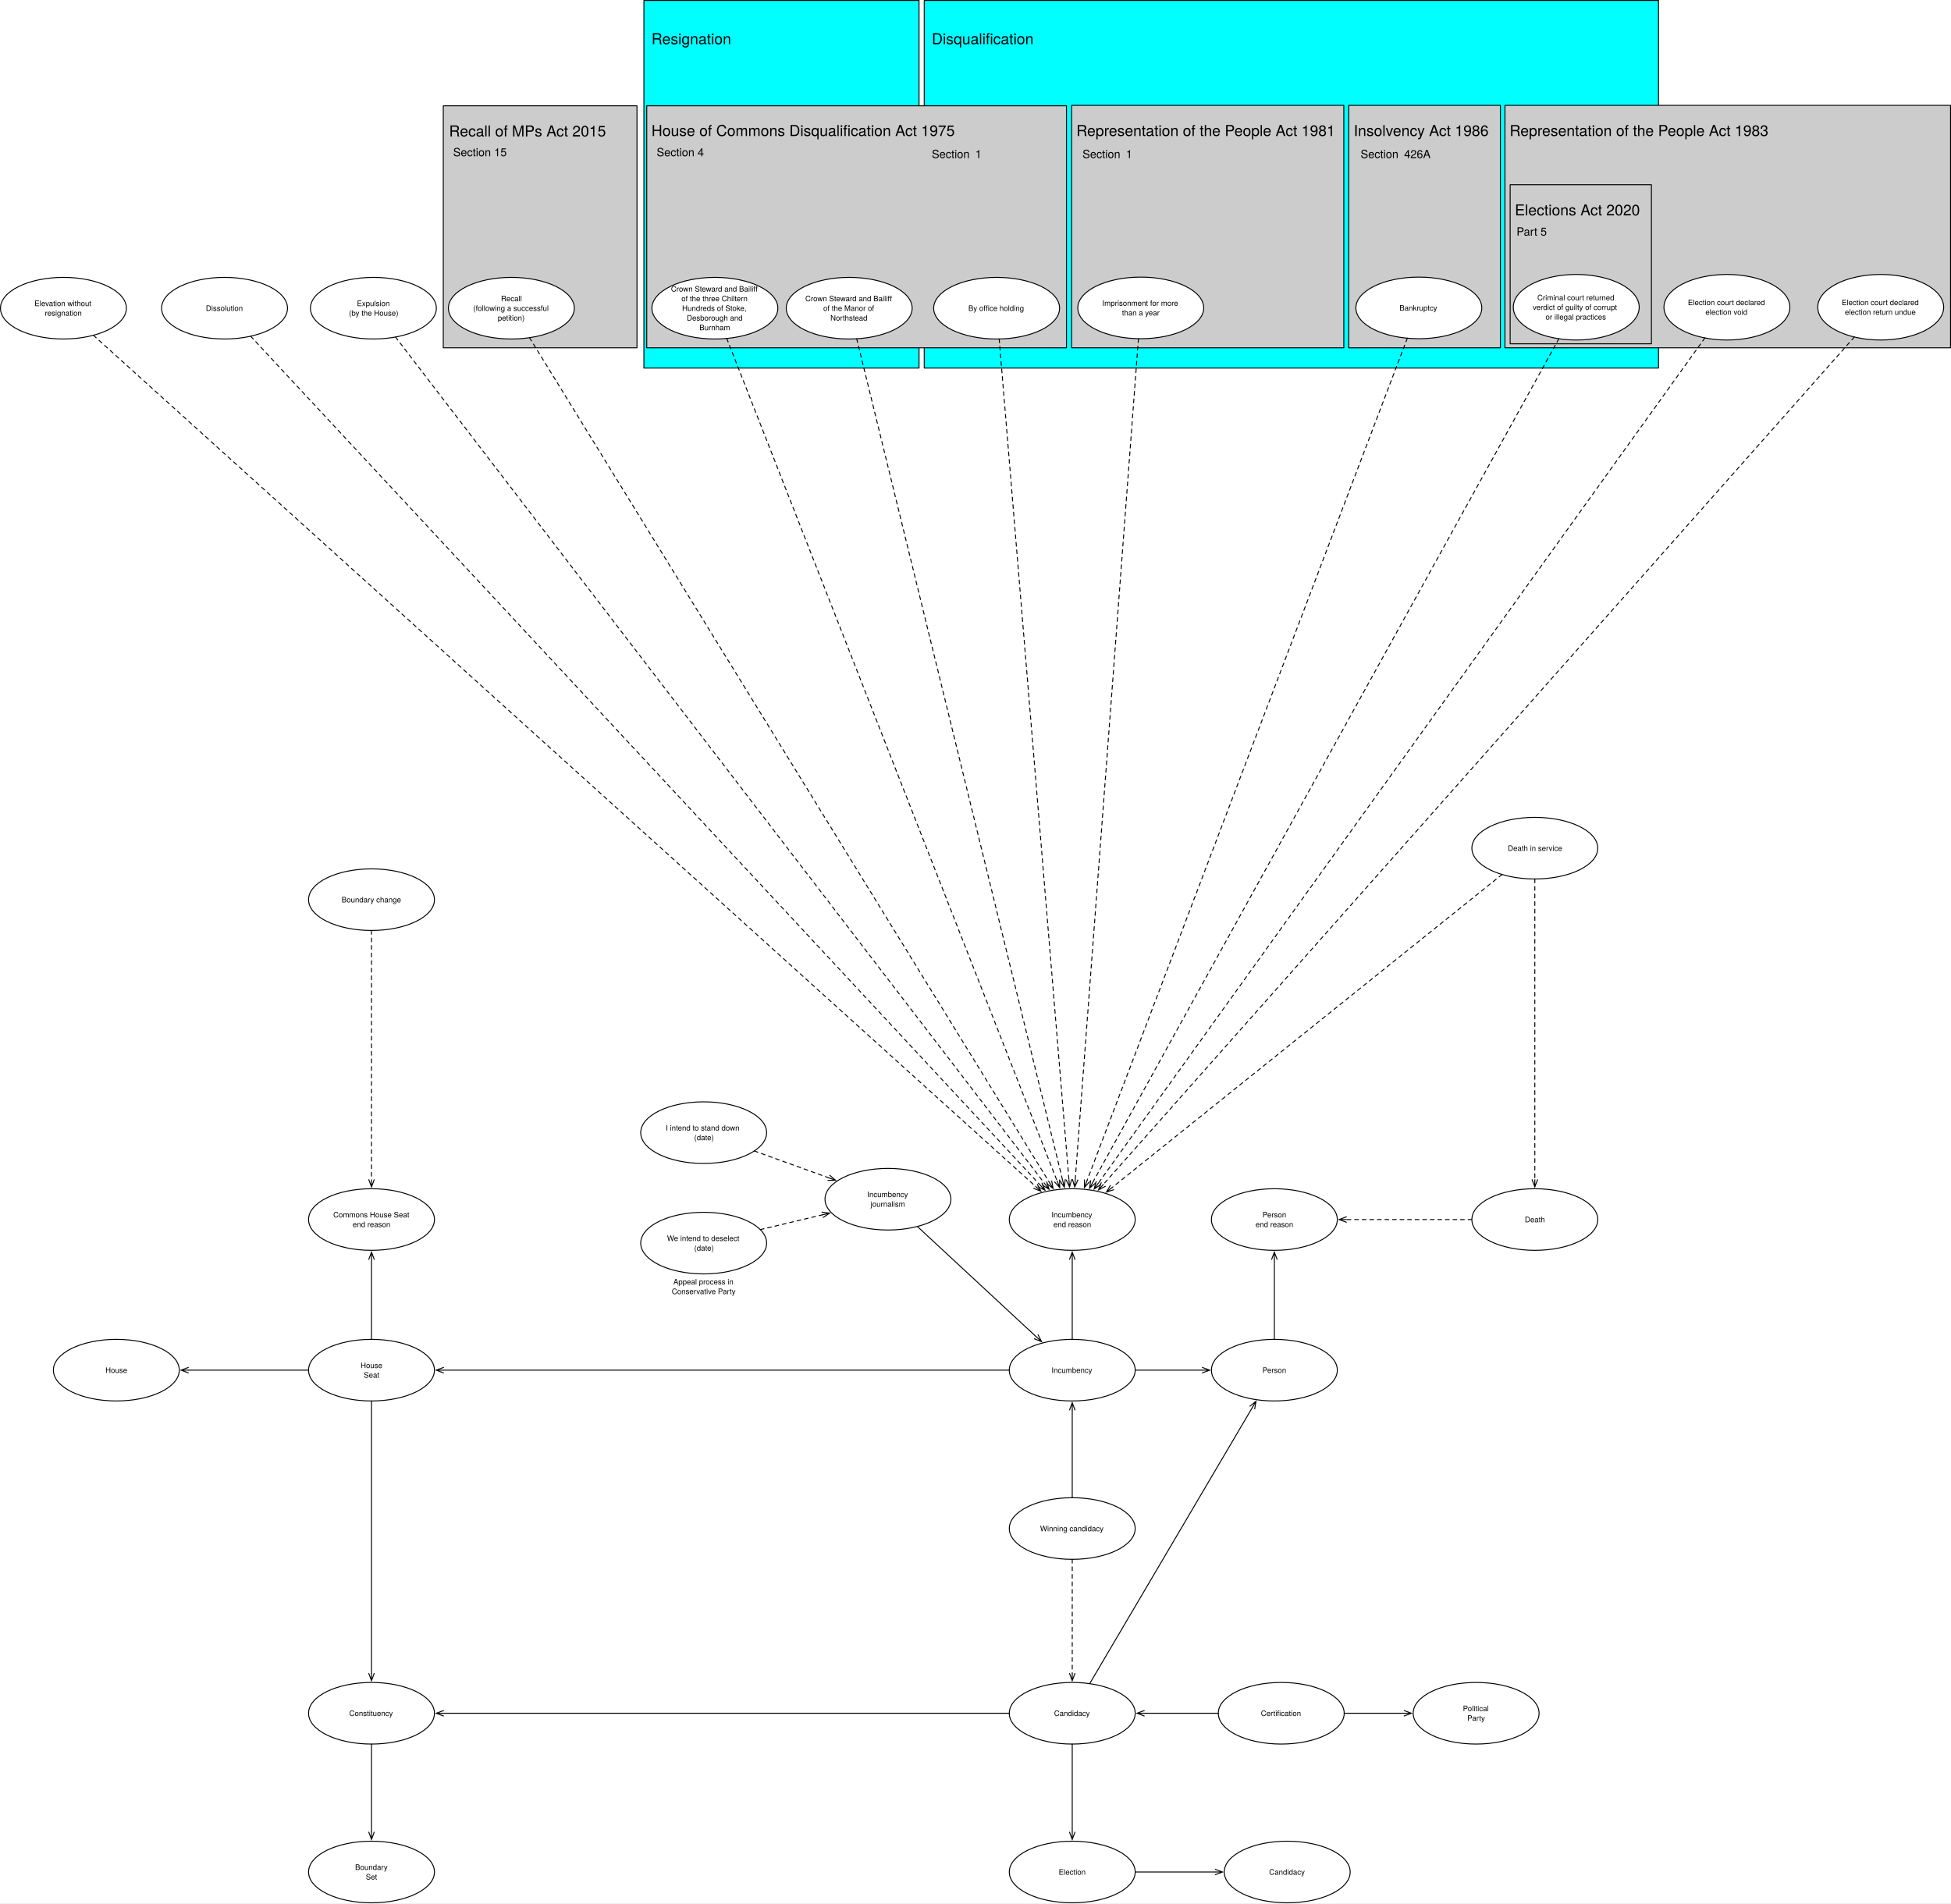
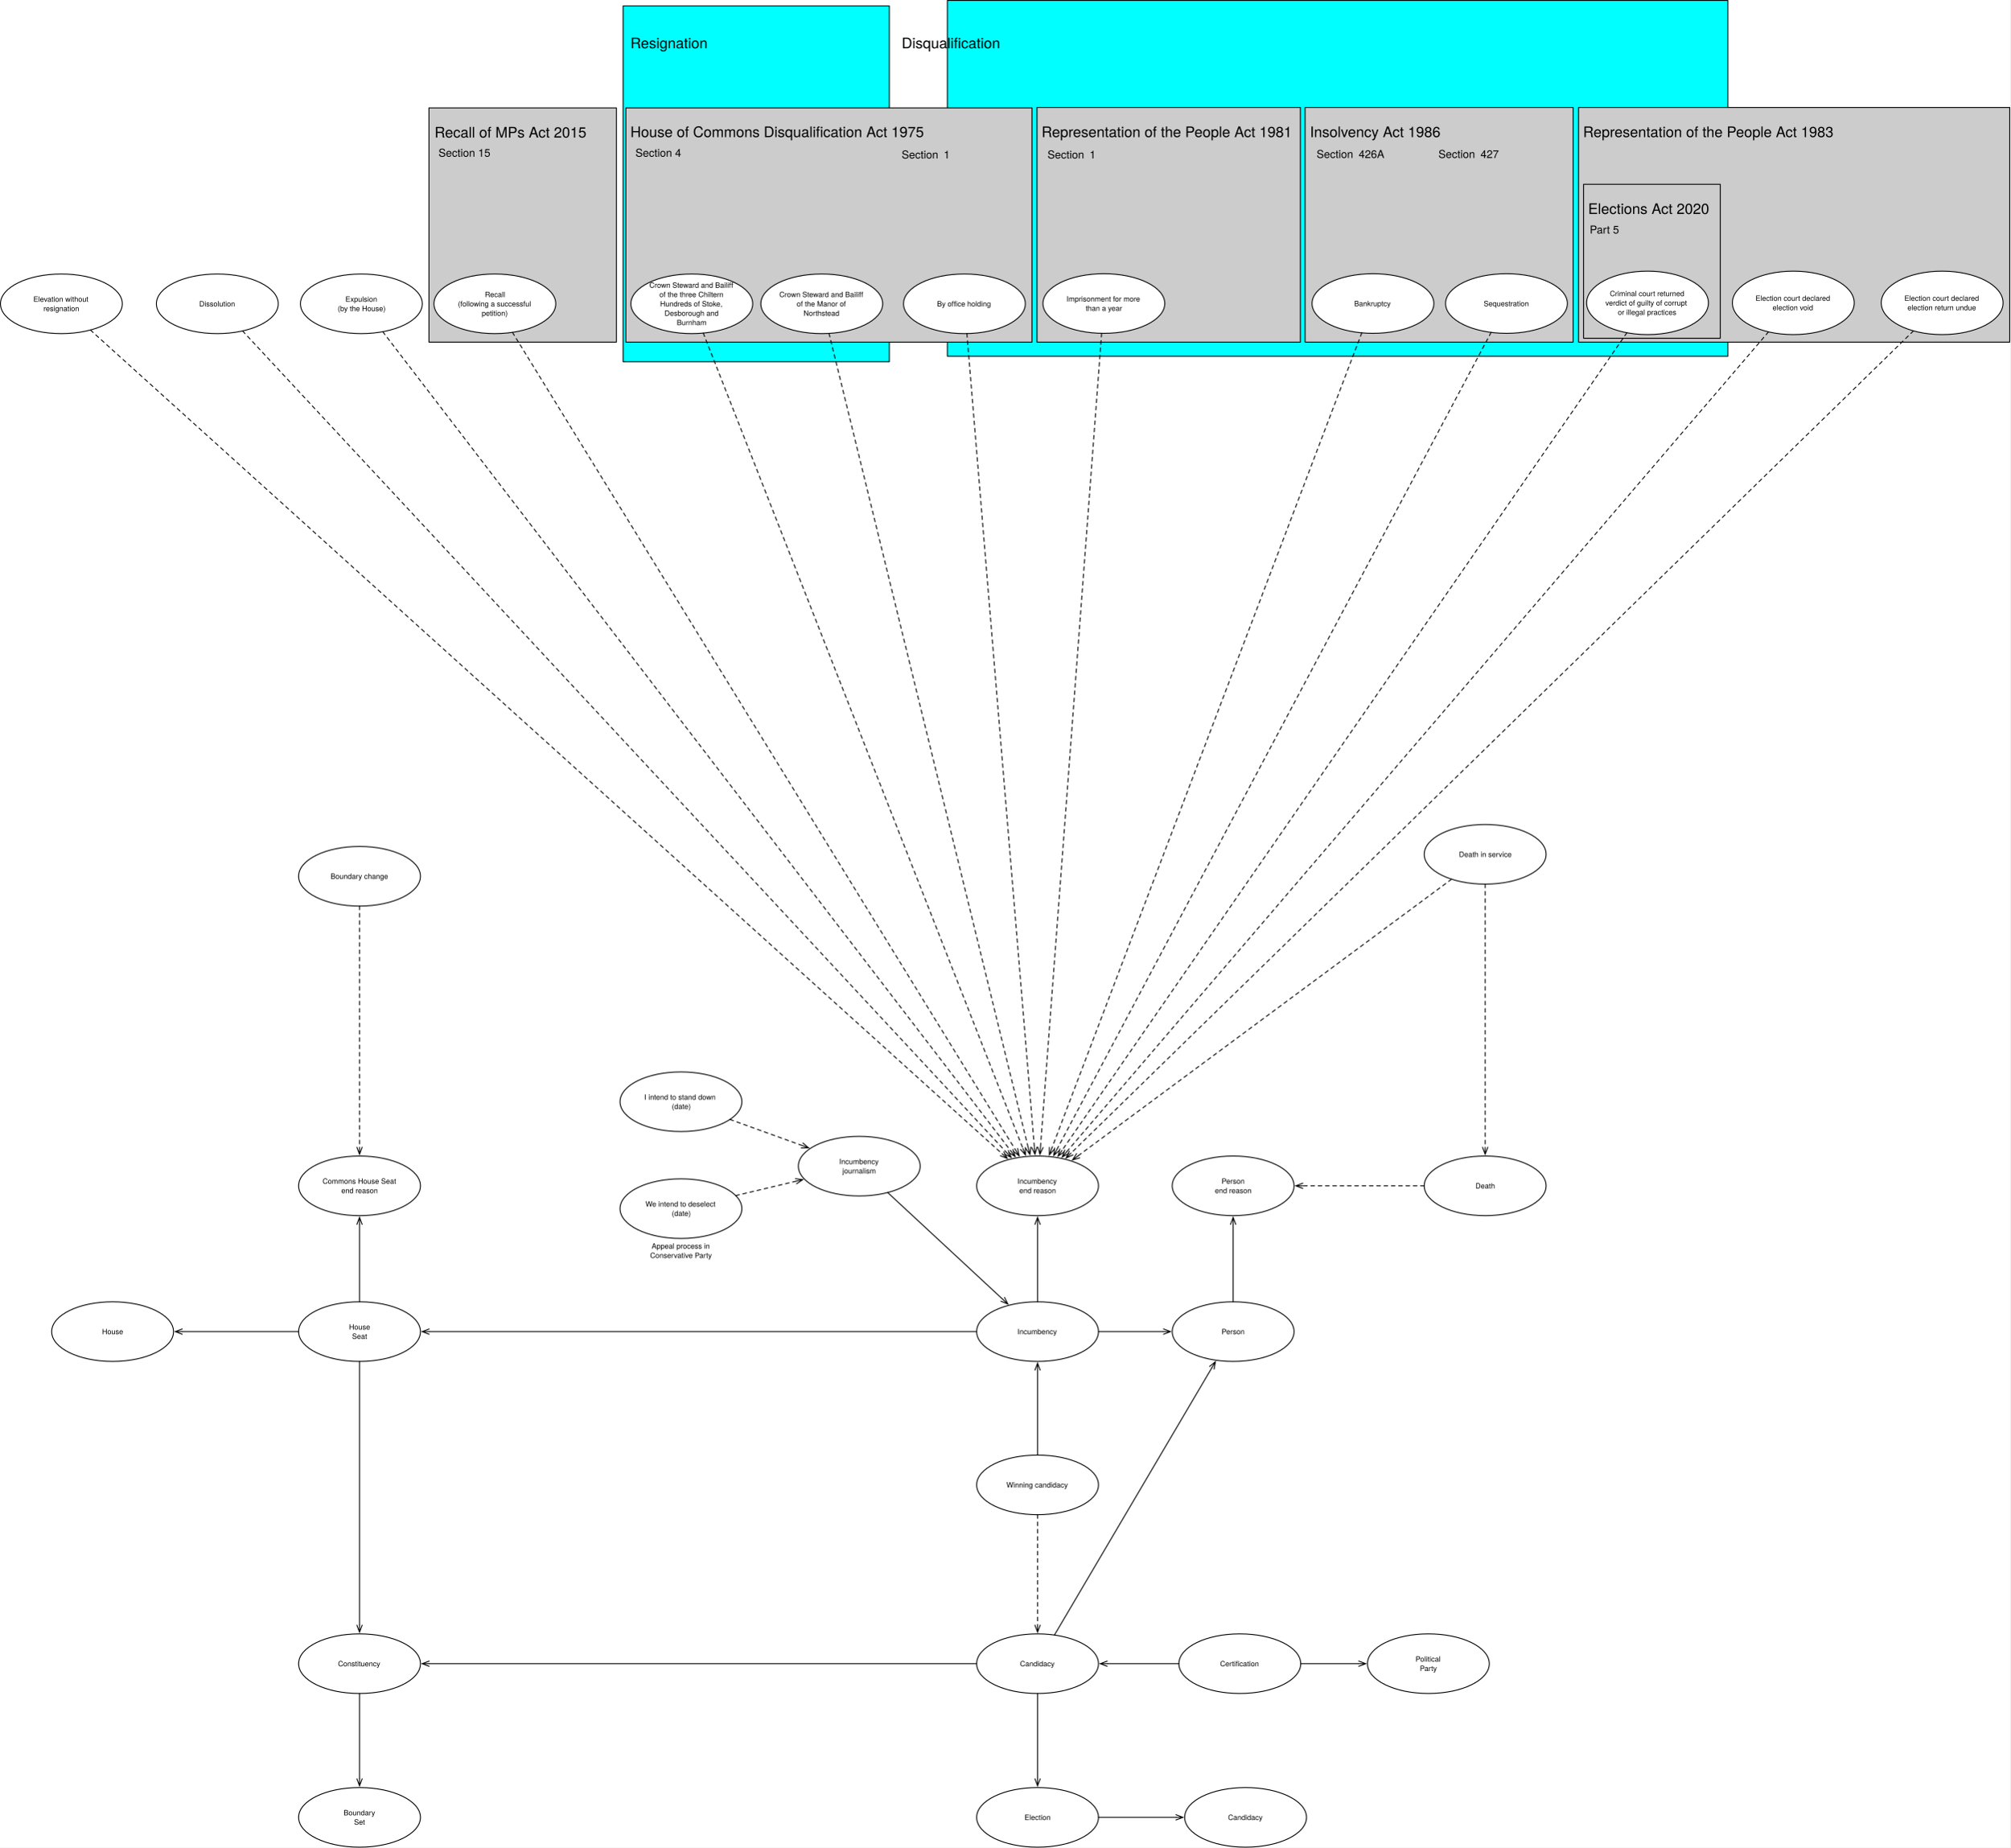
- <svg xmlns="http://www.w3.org/2000/svg" version="1.1" viewBox="-902.5 -1095.5 2064.5 2014.197" width="2064.5" height="2014.197">
+ <svg xmlns="http://www.w3.org/2000/svg" version="1.1" viewBox="-902.5 -1101.5 2198.204 2020.197" width="2198.204" height="2020.197">
  <defs>
    <marker orient="auto" overflow="visible" markerUnits="strokeWidth" id="StickArrow_Marker" stroke-linejoin="miter" stroke-miterlimit="10" viewBox="-1 -4 10 8" markerWidth="10" markerHeight="8" color="black">
      <g>
        <path d="M 8 0 L 0 0 M 0 -3 L 8 0 L 0 3" fill="none" stroke="currentColor" stroke-width="1" />
      </g>
    </marker>
  </defs>
  <g id="Canvas_1" fill-opacity="1" stroke="none" stroke-opacity="1" stroke-dasharray="none" fill="none">
-     <rect fill="white" x="-902.5" y="-1095.5" width="2064.5" height="2014.197" />
+     <rect fill="white" x="-902.5" y="-1101.5" width="2198.204" height="2020.197" />
    <g id="Canvas_1_Layer_1">
      <g id="Graphic_76">
-         <rect x="75.5" y="-1095" width="777" height="389" fill="aqua" />
-         <rect x="75.5" y="-1095" width="777" height="389" stroke="black" stroke-linecap="round" stroke-linejoin="round" stroke-width="1" />
+         <rect x="133.475" y="-1101" width="853.525" height="389" fill="aqua" />
+         <rect x="133.475" y="-1101" width="853.525" height="389" stroke="black" stroke-linecap="round" stroke-linejoin="round" stroke-width="1" />
      </g>
      <g id="Graphic_138">
-         <rect x="524.667" y="-984" width="160.5" height="256.579" fill="#ccc" />
-         <rect x="524.667" y="-984" width="160.5" height="256.579" stroke="black" stroke-linecap="round" stroke-linejoin="round" stroke-width="1" />
+         <rect x="524.667" y="-984" width="293.133" height="256.579" fill="#ccc" />
+         <rect x="524.667" y="-984" width="293.133" height="256.579" stroke="black" stroke-linecap="round" stroke-linejoin="round" stroke-width="1" />
      </g>
      <g id="Graphic_127">
        <rect x="-433.454" y="-983.554" width="205" height="256.134" fill="#ccc" />
        <rect x="-433.454" y="-983.554" width="205" height="256.134" stroke="black" stroke-linecap="round" stroke-linejoin="round" stroke-width="1" />
      </g>
      <g id="Graphic_125">
        <text transform="translate(-423 -941.1434)" fill="black">
          <tspan font-family="Helvetica Neue" font-size="12" fill="black" x="0" y="11">Section 15</tspan>
        </text>
      </g>
      <g id="Graphic_67">
        <rect x="-221.136" y="-1095" width="291.136" height="389" fill="aqua" />
        <rect x="-221.136" y="-1095" width="291.136" height="389" stroke="black" stroke-linecap="round" stroke-linejoin="round" stroke-width="1" />
      </g>
      <g id="Graphic_97">
        <rect x="-218.136" y="-983.554" width="444.136" height="256.134" fill="#ccc" />
        <rect x="-218.136" y="-983.554" width="444.136" height="256.134" stroke="black" stroke-linecap="round" stroke-linejoin="round" stroke-width="1" />
      </g>
      <g id="Graphic_118">
        <rect x="231.5" y="-984" width="288" height="256.579" fill="#ccc" />
        <rect x="231.5" y="-984" width="288" height="256.579" stroke="black" stroke-linecap="round" stroke-linejoin="round" stroke-width="1" />
      </g>
      <g id="Graphic_110">
        <text transform="translate(236.5 -966.5573)" fill="black">
          <tspan font-family="Helvetica Neue" font-size="16" fill="black" x="0" y="15">Representation of the People Act 1981</tspan>
        </text>
      </g>
      <g id="Graphic_31">
        <ellipse cx="152.114" cy="-769.352" rx="66.614" ry="32.598" fill="white" />
        <ellipse cx="152.114" cy="-769.352" rx="66.614" ry="32.598" stroke="black" stroke-linecap="round" stroke-linejoin="round" stroke-width="1" />
        <text transform="translate(103.8228 -774.4644)" fill="black">
          <tspan font-family="Helvetica Neue" font-size="8" fill="black" x="18.351" y="8">By office holding</tspan>
        </text>
      </g>
      <g id="Graphic_77">
        <text transform="translate(83.5 -1063.699)" fill="black">
          <tspan font-family="Helvetica Neue" font-size="16" fill="black" x="0" y="15">Disqualification</tspan>
        </text>
      </g>
      <g id="Graphic_83">
        <ellipse cx="304.614" cy="-769.65" rx="66.614" ry="32.598" fill="white" />
        <ellipse cx="304.614" cy="-769.65" rx="66.614" ry="32.598" stroke="black" stroke-linecap="round" stroke-linejoin="round" stroke-width="1" />
        <text transform="translate(256.3228 -779.8737)" fill="black">
          <tspan font-family="Helvetica Neue" font-size="8" fill="black" x="7.535" y="8">Imprisonment for more </tspan>
          <tspan font-family="Helvetica Neue" font-size="8" fill="black" x="28.435" y="18.224">than a year</tspan>
        </text>
      </g>
      <g id="Graphic_22">
        <ellipse cx="-146.022" cy="-769.352" rx="66.614" ry="32.598" fill="white" />
        <ellipse cx="-146.022" cy="-769.352" rx="66.614" ry="32.598" stroke="black" stroke-linecap="round" stroke-linejoin="round" stroke-width="1" />
        <text transform="translate(-194.313 -794.9124)" fill="black">
          <tspan font-family="Helvetica Neue" font-size="8" fill="black" x="1.839" y="8">Crown Steward and Bailiff </tspan>
          <tspan font-family="Helvetica Neue" font-size="8" fill="black" x="12.879" y="18.224">of the three Chiltern </tspan>
          <tspan font-family="Helvetica Neue" font-size="8" fill="black" x="13.615" y="28.448">Hundreds of Stoke, </tspan>
          <tspan font-family="Helvetica Neue" font-size="8" fill="black" x="18.503" y="38.672">Desborough and</tspan>
          <tspan font-family="Helvetica Neue" font-size="8" fill="black" x="31.915" y="48.896">Burnham</tspan>
        </text>
      </g>
      <g id="Graphic_25">
        <ellipse cx="-3.886" cy="-769.352" rx="66.614" ry="32.598" fill="white" />
        <ellipse cx="-3.886" cy="-769.352" rx="66.614" ry="32.598" stroke="black" stroke-linecap="round" stroke-linejoin="round" stroke-width="1" />
        <text transform="translate(-52.17717 -784.6884)" fill="black">
          <tspan font-family="Helvetica Neue" font-size="8" fill="black" x="1.839" y="8">Crown Steward and Bailiff </tspan>
          <tspan font-family="Helvetica Neue" font-size="8" fill="black" x="20.879" y="18.224">of the Manor of </tspan>
          <tspan font-family="Helvetica Neue" font-size="8" fill="black" x="28.363" y="28.448">Northstead</tspan>
        </text>
      </g>
      <g id="Graphic_68">
        <text transform="translate(-213.1358 -1063.699)" fill="black">
          <tspan font-family="Helvetica Neue" font-size="16" fill="black" x="0" y="15">Resignation</tspan>
        </text>
      </g>
      <g id="Graphic_94">
        <text transform="translate(-213.1358 -966.5573)" fill="black">
          <tspan font-family="Helvetica Neue" font-size="16" fill="black" x="0" y="15">House of Commons Disqualification Act 1975</tspan>
        </text>
      </g>
      <g id="Graphic_2">
        <ellipse cx="446" cy="354.5" rx="66.614" ry="32.598" fill="white" />
        <ellipse cx="446" cy="354.5" rx="66.614" ry="32.598" stroke="black" stroke-linecap="round" stroke-linejoin="round" stroke-width="1" />
        <text transform="translate(397.7087 349.388)" fill="black">
          <tspan font-family="Helvetica Neue" font-size="8" fill="black" x="35.699" y="8">Person</tspan>
        </text>
      </g>
      <g id="Graphic_4">
        <ellipse cx="232.114" cy="354.5" rx="66.614" ry="32.598" fill="white" />
        <ellipse cx="232.114" cy="354.5" rx="66.614" ry="32.598" stroke="black" stroke-linecap="round" stroke-linejoin="round" stroke-width="1" />
        <text transform="translate(183.8228 349.388)" fill="black">
          <tspan font-family="Helvetica Neue" font-size="8" fill="black" x="26.355" y="8">Incumbency</tspan>
        </text>
      </g>
      <g id="Graphic_5">
        <ellipse cx="-509.386" cy="354.5" rx="66.614" ry="32.598" fill="white" />
        <ellipse cx="-509.386" cy="354.5" rx="66.614" ry="32.598" stroke="black" stroke-linecap="round" stroke-linejoin="round" stroke-width="1" />
        <text transform="translate(-557.6772 344.276)" fill="black">
          <tspan font-family="Helvetica Neue" font-size="8" fill="black" x="36.735" y="8">House</tspan>
          <tspan font-family="Helvetica Neue" font-size="8" fill="black" x="40.143" y="18.224">Seat</tspan>
        </text>
      </g>
      <g id="Graphic_6">
        <ellipse cx="-779.386" cy="354.5" rx="66.614" ry="32.598" fill="white" />
        <ellipse cx="-779.386" cy="354.5" rx="66.614" ry="32.598" stroke="black" stroke-linecap="round" stroke-linejoin="round" stroke-width="1" />
        <text transform="translate(-827.6772 349.388)" fill="black">
          <tspan font-family="Helvetica Neue" font-size="8" fill="black" x="36.735" y="8">House</tspan>
        </text>
      </g>
      <g id="Line_7">
        <line x1="298.728" y1="354.5" x2="369.486" y2="354.5" marker-end="url(#StickArrow_Marker)" stroke="black" stroke-linecap="round" stroke-linejoin="round" stroke-width="1" />
      </g>
      <g id="Line_8">
        <line x1="165.5" y1="354.5" x2="-432.872" y2="354.5" marker-end="url(#StickArrow_Marker)" stroke="black" stroke-linecap="round" stroke-linejoin="round" stroke-width="1" />
      </g>
      <g id="Line_9">
        <line x1="-576" y1="354.5" x2="-702.872" y2="354.5" marker-end="url(#StickArrow_Marker)" stroke="black" stroke-linecap="round" stroke-linejoin="round" stroke-width="1" />
      </g>
      <g id="Graphic_10">
        <ellipse cx="-509.386" cy="717.598" rx="66.614" ry="32.598" fill="white" />
        <ellipse cx="-509.386" cy="717.598" rx="66.614" ry="32.598" stroke="black" stroke-linecap="round" stroke-linejoin="round" stroke-width="1" />
        <text transform="translate(-557.6772 712.4864)" fill="black">
          <tspan font-family="Helvetica Neue" font-size="8" fill="black" x="24.731" y="8">Constituency</tspan>
        </text>
      </g>
      <g id="Line_11">
        <line x1="-509.386" y1="387.098" x2="-509.386" y2="675.1" marker-end="url(#StickArrow_Marker)" stroke="black" stroke-linecap="round" stroke-linejoin="round" stroke-width="1" />
      </g>
      <g id="Graphic_12">
        <ellipse cx="-509.386" cy="885.598" rx="66.614" ry="32.598" fill="white" />
        <ellipse cx="-509.386" cy="885.598" rx="66.614" ry="32.598" stroke="black" stroke-linecap="round" stroke-linejoin="round" stroke-width="1" />
        <text transform="translate(-557.6772 875.3744)" fill="black">
          <tspan font-family="Helvetica Neue" font-size="8" fill="black" x="30.955" y="8">Boundary</tspan>
          <tspan font-family="Helvetica Neue" font-size="8" fill="black" x="42.291" y="18.224">Set</tspan>
        </text>
      </g>
      <g id="Line_13">
        <line x1="-509.386" y1="750.197" x2="-509.386" y2="843.1" marker-end="url(#StickArrow_Marker)" stroke="black" stroke-linecap="round" stroke-linejoin="round" stroke-width="1" />
      </g>
      <g id="Graphic_16">
        <ellipse cx="232.114" cy="522.098" rx="66.614" ry="32.598" fill="white" />
        <ellipse cx="232.114" cy="522.098" rx="66.614" ry="32.598" stroke="black" stroke-linecap="round" stroke-linejoin="round" stroke-width="1" />
        <text transform="translate(183.8228 516.9864)" fill="black">
          <tspan font-family="Helvetica Neue" font-size="8" fill="black" x="14.283" y="8">Winning candidacy</tspan>
        </text>
      </g>
      <g id="Line_17">
        <line x1="232.114" y1="554.697" x2="232.114" y2="675.1" marker-end="url(#StickArrow_Marker)" stroke="black" stroke-linecap="round" stroke-linejoin="round" stroke-dasharray="4.0,4.0" stroke-width="1" />
      </g>
      <g id="Line_18">
        <line x1="232.114" y1="489.5" x2="232.114" y2="396.998" marker-end="url(#StickArrow_Marker)" stroke="black" stroke-linecap="round" stroke-linejoin="round" stroke-width="1" />
      </g>
      <g id="Graphic_20">
        <ellipse cx="232.114" cy="195.098" rx="66.614" ry="32.598" fill="white" />
        <ellipse cx="232.114" cy="195.098" rx="66.614" ry="32.598" stroke="black" stroke-linecap="round" stroke-linejoin="round" stroke-width="1" />
        <text transform="translate(183.8228 184.8744)" fill="black">
          <tspan font-family="Helvetica Neue" font-size="8" fill="black" x="26.355" y="8">Incumbency</tspan>
          <tspan font-family="Helvetica Neue" font-size="8" fill="black" x="28.359" y="18.224">end reason</tspan>
        </text>
      </g>
      <g id="Line_21">
        <line x1="232.114" y1="321.902" x2="232.114" y2="237.597" marker-end="url(#StickArrow_Marker)" stroke="black" stroke-linecap="round" stroke-linejoin="round" stroke-width="1" />
      </g>
      <g id="Graphic_27">
        <ellipse cx="-664.886" cy="-769.352" rx="66.614" ry="32.598" fill="white" />
        <ellipse cx="-664.886" cy="-769.352" rx="66.614" ry="32.598" stroke="black" stroke-linecap="round" stroke-linejoin="round" stroke-width="1" />
        <text transform="translate(-713.1772 -774.4644)" fill="black">
          <tspan font-family="Helvetica Neue" font-size="8" fill="black" x="28.511" y="8">Dissolution</tspan>
        </text>
      </g>
      <g id="Line_28">
        <line x1="-637.284" y1="-739.674" x2="197.77" y2="158.171" marker-end="url(#StickArrow_Marker)" stroke="black" stroke-linecap="round" stroke-linejoin="round" stroke-dasharray="4.0,4.0" stroke-width="1" />
      </g>
      <g id="Graphic_29">
        <ellipse cx="-507.386" cy="-769.352" rx="66.614" ry="32.598" fill="white" />
        <ellipse cx="-507.386" cy="-769.352" rx="66.614" ry="32.598" stroke="black" stroke-linecap="round" stroke-linejoin="round" stroke-width="1" />
        <text transform="translate(-555.6772 -779.5764)" fill="black">
          <tspan font-family="Helvetica Neue" font-size="8" fill="black" x="30.883" y="8">Expulsion</tspan>
          <tspan font-family="Helvetica Neue" font-size="8" fill="black" x="22.435" y="18.224">(by the House)</tspan>
        </text>
      </g>
      <g id="Line_30">
        <line x1="-483.978" y1="-738.824" x2="202.683" y2="156.714" marker-end="url(#StickArrow_Marker)" stroke="black" stroke-linecap="round" stroke-linejoin="round" stroke-dasharray="4.0,4.0" stroke-width="1" />
      </g>
      <g id="Line_32">
        <line x1="154.816" y1="-736.781" x2="228.594" y2="152.661" marker-end="url(#StickArrow_Marker)" stroke="black" stroke-linecap="round" stroke-linejoin="round" stroke-dasharray="4.0,4.0" stroke-width="1" />
      </g>
      <g id="Graphic_33">
        <ellipse cx="-361.386" cy="-769.352" rx="66.614" ry="32.598" fill="white" />
        <ellipse cx="-361.386" cy="-769.352" rx="66.614" ry="32.598" stroke="black" stroke-linecap="round" stroke-linejoin="round" stroke-width="1" />
        <text transform="translate(-409.6772 -784.6884)" fill="black">
          <tspan font-family="Helvetica Neue" font-size="8" fill="black" x="37.331" y="8">Recall</tspan>
          <tspan font-family="Helvetica Neue" font-size="8" fill="black" x="7.927" y="18.224">(following a successful </tspan>
          <tspan font-family="Helvetica Neue" font-size="8" fill="black" x="33.919" y="28.448">petition)</tspan>
        </text>
      </g>
      <g id="Line_34">
        <line x1="-342.174" y1="-738.133" x2="207.714" y2="155.447" marker-end="url(#StickArrow_Marker)" stroke="black" stroke-linecap="round" stroke-linejoin="round" stroke-dasharray="4.0,4.0" stroke-width="1" />
      </g>
      <g id="Graphic_44">
        <ellipse cx="232.114" cy="717.598" rx="66.614" ry="32.598" fill="white" />
        <ellipse cx="232.114" cy="717.598" rx="66.614" ry="32.598" stroke="black" stroke-linecap="round" stroke-linejoin="round" stroke-width="1" />
        <text transform="translate(183.8228 712.4864)" fill="black">
          <tspan font-family="Helvetica Neue" font-size="8" fill="black" x="29.103" y="8">Candidacy</tspan>
        </text>
      </g>
      <g id="Line_45">
        <line x1="165.5" y1="717.598" x2="-432.872" y2="717.598" marker-end="url(#StickArrow_Marker)" stroke="black" stroke-linecap="round" stroke-linejoin="round" stroke-width="1" />
      </g>
      <g id="Graphic_46">
        <ellipse cx="659.509" cy="717.598" rx="66.614" ry="32.598" fill="white" />
        <ellipse cx="659.509" cy="717.598" rx="66.614" ry="32.598" stroke="black" stroke-linecap="round" stroke-linejoin="round" stroke-width="1" />
        <text transform="translate(611.2178 707.3744)" fill="black">
          <tspan font-family="Helvetica Neue" font-size="8" fill="black" x="34.295" y="8">Political</tspan>
          <tspan font-family="Helvetica Neue" font-size="8" fill="black" x="38.959" y="18.224">Party</tspan>
        </text>
      </g>
      <g id="Graphic_47">
        <ellipse cx="453.281" cy="717.598" rx="66.614" ry="32.598" fill="white" />
        <ellipse cx="453.281" cy="717.598" rx="66.614" ry="32.598" stroke="black" stroke-linecap="round" stroke-linejoin="round" stroke-width="1" />
        <text transform="translate(404.9895 712.4864)" fill="black">
          <tspan font-family="Helvetica Neue" font-size="8" fill="black" x="26.739" y="8">Certification</tspan>
        </text>
      </g>
      <g id="Line_48">
        <line x1="386.667" y1="717.598" x2="308.628" y2="717.598" marker-end="url(#StickArrow_Marker)" stroke="black" stroke-linecap="round" stroke-linejoin="round" stroke-width="1" />
      </g>
      <g id="Line_49">
        <line x1="519.895" y1="717.598" x2="582.995" y2="717.598" marker-end="url(#StickArrow_Marker)" stroke="black" stroke-linecap="round" stroke-linejoin="round" stroke-width="1" />
      </g>
      <g id="Line_50">
        <line x1="250.569" y1="686.27" x2="422.521" y2="394.359" marker-end="url(#StickArrow_Marker)" stroke="black" stroke-linecap="round" stroke-linejoin="round" stroke-width="1" />
      </g>
      <g id="Graphic_51">
        <ellipse cx="232.114" cy="885.598" rx="66.614" ry="32.598" fill="white" />
        <ellipse cx="232.114" cy="885.598" rx="66.614" ry="32.598" stroke="black" stroke-linecap="round" stroke-linejoin="round" stroke-width="1" />
        <text transform="translate(183.8228 880.4864)" fill="black">
          <tspan font-family="Helvetica Neue" font-size="8" fill="black" x="33.995" y="8">Election</tspan>
        </text>
      </g>
      <g id="Line_52">
        <line x1="232.114" y1="750.197" x2="232.114" y2="843.1" marker-end="url(#StickArrow_Marker)" stroke="black" stroke-linecap="round" stroke-linejoin="round" stroke-width="1" />
      </g>
      <g id="Graphic_54">
        <ellipse cx="459.614" cy="885.598" rx="66.614" ry="32.598" fill="white" />
        <ellipse cx="459.614" cy="885.598" rx="66.614" ry="32.598" stroke="black" stroke-linecap="round" stroke-linejoin="round" stroke-width="1" />
        <text transform="translate(411.3228 880.4864)" fill="black">
          <tspan font-family="Helvetica Neue" font-size="8" fill="black" x="29.103" y="8">Candidacy</tspan>
        </text>
      </g>
      <g id="Line_55">
        <line x1="298.728" y1="885.598" x2="383.1" y2="885.598" marker-end="url(#StickArrow_Marker)" stroke="black" stroke-linecap="round" stroke-linejoin="round" stroke-width="1" />
      </g>
      <g id="Graphic_56">
        <ellipse cx="37.114" cy="173.598" rx="66.614" ry="32.598" fill="white" />
        <ellipse cx="37.114" cy="173.598" rx="66.614" ry="32.598" stroke="black" stroke-linecap="round" stroke-linejoin="round" stroke-width="1" />
        <text transform="translate(-11.17717 163.3744)" fill="black">
          <tspan font-family="Helvetica Neue" font-size="8" fill="black" x="26.355" y="8">Incumbency</tspan>
          <tspan font-family="Helvetica Neue" font-size="8" fill="black" x="29.919" y="18.224">journalism</tspan>
        </text>
      </g>
      <g id="Line_57">
        <line x1="68.202" y1="202.439" x2="193.768" y2="318.926" marker-end="url(#StickArrow_Marker)" stroke="black" stroke-linecap="round" stroke-linejoin="round" stroke-width="1" />
      </g>
      <g id="Graphic_58">
        <ellipse cx="-157.886" cy="103.148" rx="66.614" ry="32.598" fill="white" />
        <ellipse cx="-157.886" cy="103.148" rx="66.614" ry="32.598" stroke="black" stroke-linecap="round" stroke-linejoin="round" stroke-width="1" />
        <text transform="translate(-206.1772 92.92364)" fill="black">
          <tspan font-family="Helvetica Neue" font-size="8" fill="black" x="8.207" y="8">I intend to stand down </tspan>
          <tspan font-family="Helvetica Neue" font-size="8" fill="black" x="38.291" y="18.224">(date)</tspan>
        </text>
      </g>
      <g id="Line_59">
        <line x1="-104.287" y1="122.512" x2="-25.795" y2="150.87" marker-end="url(#StickArrow_Marker)" stroke="black" stroke-linecap="round" stroke-linejoin="round" stroke-dasharray="4.0,4.0" stroke-width="1" />
      </g>
      <g id="Graphic_60">
        <ellipse cx="-157.886" cy="220.049" rx="66.614" ry="32.598" fill="white" />
        <ellipse cx="-157.886" cy="220.049" rx="66.614" ry="32.598" stroke="black" stroke-linecap="round" stroke-linejoin="round" stroke-width="1" />
        <text transform="translate(-206.1772 209.8252)" fill="black">
          <tspan font-family="Helvetica Neue" font-size="8" fill="black" x="9.547" y="8">We intend to deselect </tspan>
          <tspan font-family="Helvetica Neue" font-size="8" fill="black" x="38.291" y="18.224">(date)</tspan>
        </text>
      </g>
      <g id="Line_61">
        <line x1="-97.975" y1="205.778" x2="-32.428" y2="190.164" marker-end="url(#StickArrow_Marker)" stroke="black" stroke-linecap="round" stroke-linejoin="round" stroke-dasharray="4.0,4.0" stroke-width="1" />
      </g>
      <g id="Graphic_62">
        <text transform="translate(-212.8858 255.8006)" fill="black">
          <tspan font-family="Helvetica Neue" font-size="8" fill="black" x="22.92" y="8">Appeal process in </tspan>
          <tspan font-family="Helvetica Neue" font-size="8" fill="black" x="21.224" y="18.224">Conservative Party</tspan>
        </text>
      </g>
      <g id="Graphic_65">
        <ellipse cx="-835.386" cy="-769.352" rx="66.614" ry="32.598" fill="white" />
        <ellipse cx="-835.386" cy="-769.352" rx="66.614" ry="32.598" stroke="black" stroke-linecap="round" stroke-linejoin="round" stroke-width="1" />
        <text transform="translate(-883.6772 -779.5764)" fill="black">
          <tspan font-family="Helvetica Neue" font-size="8" fill="black" x="17.699" y="8">Elevation without </tspan>
          <tspan font-family="Helvetica Neue" font-size="8" fill="black" x="28.659" y="18.224">resignation</tspan>
        </text>
      </g>
      <g id="Line_66">
        <line x1="-803.651" y1="-740.681" x2="193.034" y2="159.79" marker-end="url(#StickArrow_Marker)" stroke="black" stroke-linecap="round" stroke-linejoin="round" stroke-dasharray="4.0,4.0" stroke-width="1" />
      </g>
      <g id="Graphic_69">
        <ellipse cx="446" cy="195.098" rx="66.614" ry="32.598" fill="white" />
        <ellipse cx="446" cy="195.098" rx="66.614" ry="32.598" stroke="black" stroke-linecap="round" stroke-linejoin="round" stroke-width="1" />
        <text transform="translate(397.7087 184.8744)" fill="black">
          <tspan font-family="Helvetica Neue" font-size="8" fill="black" x="35.699" y="8">Person</tspan>
          <tspan font-family="Helvetica Neue" font-size="8" fill="black" x="28.359" y="18.224">end reason</tspan>
        </text>
      </g>
      <g id="Line_70">
        <line x1="446" y1="321.902" x2="446" y2="237.597" marker-end="url(#StickArrow_Marker)" stroke="black" stroke-linecap="round" stroke-linejoin="round" stroke-width="1" />
      </g>
      <g id="Graphic_71">
-         <ellipse cx="721.614" cy="-197.902" rx="66.614" ry="32.598" fill="white" />
-         <ellipse cx="721.614" cy="-197.902" rx="66.614" ry="32.598" stroke="black" stroke-linecap="round" stroke-linejoin="round" stroke-width="1" />
-         <text transform="translate(673.3228 -203.0136)" fill="black">
+         <ellipse cx="721.614" cy="-167.402" rx="66.614" ry="32.598" fill="white" />
+         <ellipse cx="721.614" cy="-167.402" rx="66.614" ry="32.598" stroke="black" stroke-linecap="round" stroke-linejoin="round" stroke-width="1" />
+         <text transform="translate(673.3228 -172.5136)" fill="black">
          <tspan font-family="Helvetica Neue" font-size="8" fill="black" x="19.695" y="8">Death in service</tspan>
        </text>
      </g>
      <g id="Line_72">
        <line x1="655" y1="195.098" x2="522.514" y2="195.098" marker-end="url(#StickArrow_Marker)" stroke="black" stroke-linecap="round" stroke-linejoin="round" stroke-dasharray="4.0,4.0" stroke-width="1" />
      </g>
      <g id="Line_73">
-         <line x1="686.936" y1="-170.06" x2="274.512" y2="161.059" marker-end="url(#StickArrow_Marker)" stroke="black" stroke-linecap="round" stroke-linejoin="round" stroke-dasharray="4.0,4.0" stroke-width="1" />
+         <line x1="684.882" y1="-140.199" x2="276.802" y2="162.004" marker-end="url(#StickArrow_Marker)" stroke="black" stroke-linecap="round" stroke-linejoin="round" stroke-dasharray="4.0,4.0" stroke-width="1" />
      </g>
      <g id="Graphic_74">
        <ellipse cx="721.614" cy="195.098" rx="66.614" ry="32.598" fill="white" />
        <ellipse cx="721.614" cy="195.098" rx="66.614" ry="32.598" stroke="black" stroke-linecap="round" stroke-linejoin="round" stroke-width="1" />
        <text transform="translate(673.3228 189.9864)" fill="black">
          <tspan font-family="Helvetica Neue" font-size="8" fill="black" x="37.695" y="8">Death</tspan>
        </text>
      </g>
      <g id="Line_75">
-         <line x1="721.614" y1="-165.303" x2="721.614" y2="152.6" marker-end="url(#StickArrow_Marker)" stroke="black" stroke-linecap="round" stroke-linejoin="round" stroke-dasharray="4.0,4.0" stroke-width="1" />
+         <line x1="721.614" y1="-134.803" x2="721.614" y2="152.6" marker-end="url(#StickArrow_Marker)" stroke="black" stroke-linecap="round" stroke-linejoin="round" stroke-dasharray="4.0,4.0" stroke-width="1" />
      </g>
      <g id="Graphic_78">
        <ellipse cx="-509.386" cy="195.098" rx="66.614" ry="32.598" fill="white" />
        <ellipse cx="-509.386" cy="195.098" rx="66.614" ry="32.598" stroke="black" stroke-linecap="round" stroke-linejoin="round" stroke-width="1" />
        <text transform="translate(-557.6772 184.8744)" fill="black">
          <tspan font-family="Helvetica Neue" font-size="8" fill="black" x="7.835" y="8">Commons House Seat </tspan>
          <tspan font-family="Helvetica Neue" font-size="8" fill="black" x="28.359" y="18.224">end reason </tspan>
        </text>
      </g>
      <g id="Line_79">
        <line x1="-509.386" y1="321.902" x2="-509.386" y2="237.597" marker-end="url(#StickArrow_Marker)" stroke="black" stroke-linecap="round" stroke-linejoin="round" stroke-width="1" />
      </g>
      <g id="Graphic_80">
        <ellipse cx="-509.386" cy="-143.402" rx="66.614" ry="32.598" fill="white" />
        <ellipse cx="-509.386" cy="-143.402" rx="66.614" ry="32.598" stroke="black" stroke-linecap="round" stroke-linejoin="round" stroke-width="1" />
        <text transform="translate(-557.6772 -148.5136)" fill="black">
          <tspan font-family="Helvetica Neue" font-size="8" fill="black" x="16.655" y="8">Boundary change</tspan>
        </text>
      </g>
      <g id="Line_81">
        <line x1="-509.386" y1="-110.803" x2="-509.386" y2="152.6" marker-end="url(#StickArrow_Marker)" stroke="black" stroke-linecap="round" stroke-linejoin="round" stroke-dasharray="4.0,4.0" stroke-width="1" />
      </g>
      <g id="Line_84">
        <line x1="302.166" y1="-737.073" x2="235.304" y2="152.65" marker-end="url(#StickArrow_Marker)" stroke="black" stroke-linecap="round" stroke-linejoin="round" stroke-dasharray="4.0,4.0" stroke-width="1" />
      </g>
      <g id="Line_26">
        <line x1="4.035" y1="-736.984" x2="221.841" y2="153.114" marker-end="url(#StickArrow_Marker)" stroke="black" stroke-linecap="round" stroke-linejoin="round" stroke-dasharray="4.0,4.0" stroke-width="1" />
      </g>
      <g id="Line_24">
        <line x1="-133.468" y1="-737.335" x2="215.947" y2="153.864" marker-end="url(#StickArrow_Marker)" stroke="black" stroke-linecap="round" stroke-linejoin="round" stroke-dasharray="4.0,4.0" stroke-width="1" />
      </g>
      <g id="Graphic_102">
        <text transform="translate(-207.6358 -941.1434)" fill="black">
          <tspan font-family="Helvetica Neue" font-size="12" fill="black" x="0" y="11">Section 4</tspan>
        </text>
      </g>
      <g id="Graphic_103">
        <text transform="translate(83.5 -943.1994)" fill="black">
          <tspan font-family="Helvetica Neue" font-size="12" fill="black" x="0" y="15">Section</tspan>
          <tspan font-family="Helvetica Neue" font-size="16" fill="black" y="15"> </tspan>
          <tspan font-family="Helvetica Neue" font-size="12" fill="black" y="15">1</tspan>
        </text>
      </g>
      <g id="Graphic_131">
        <text transform="translate(-427.2717 -966.1116)" fill="black">
          <tspan font-family="Helvetica Neue" font-size="16" fill="black" x="0" y="15">Recall of MPs Act 2015</tspan>
        </text>
      </g>
-       <g id="Group_135">
-         <g id="Graphic_90">
-           <rect x="690" y="-984" width="471.5" height="256.579" fill="#ccc" />
-           <rect x="690" y="-984" width="471.5" height="256.579" stroke="black" stroke-linecap="round" stroke-linejoin="round" stroke-width="1" />
-         </g>
-         <g id="Graphic_130">
-           <rect x="695.5" y="-900" width="149.5" height="168.324" fill="#ccc" />
-           <rect x="695.5" y="-900" width="149.5" height="168.324" stroke="black" stroke-linecap="round" stroke-linejoin="round" stroke-width="1" />
-         </g>
-         <g id="Graphic_35">
-           <ellipse cx="765.447" cy="-770.359" rx="66.614" ry="34.682" fill="white" />
-           <ellipse cx="765.447" cy="-770.359" rx="66.614" ry="34.682" stroke="black" stroke-linecap="round" stroke-linejoin="round" stroke-width="1" />
-           <text transform="translate(717.1562 -785.6945)" fill="black">
-             <tspan font-family="Helvetica Neue" font-size="8" fill="black" x="7.099" y="8">Criminal court returned </tspan>
-             <tspan font-family="Helvetica Neue" font-size="8" fill="black" x="2.287" y="18.224">verdict of guilty of corrupt </tspan>
-             <tspan font-family="Helvetica Neue" font-size="8" fill="black" x="15.851" y="28.448">or illegal practices</tspan>
-           </text>
-         </g>
-         <g id="Graphic_88">
-           <ellipse cx="924.864" cy="-770.359" rx="66.614" ry="34.682" fill="white" />
-           <ellipse cx="924.864" cy="-770.359" rx="66.614" ry="34.682" stroke="black" stroke-linecap="round" stroke-linejoin="round" stroke-width="1" />
-           <text transform="translate(876.5728 -780.5825)" fill="black">
-             <tspan font-family="Helvetica Neue" font-size="8" fill="black" x="7.027" y="8">Election court declared </tspan>
-             <tspan font-family="Helvetica Neue" font-size="8" fill="black" x="25.623" y="18.224">election void</tspan>
-           </text>
-         </g>
-         <g id="Graphic_89">
-           <ellipse cx="1087.614" cy="-770.359" rx="66.614" ry="34.682" fill="white" />
-           <ellipse cx="1087.614" cy="-770.359" rx="66.614" ry="34.682" stroke="black" stroke-linecap="round" stroke-linejoin="round" stroke-width="1" />
-           <text transform="translate(1039.323 -780.5825)" fill="black">
-             <tspan font-family="Helvetica Neue" font-size="8" fill="black" x="7.027" y="8">Election court declared </tspan>
-             <tspan font-family="Helvetica Neue" font-size="8" fill="black" x="10.355" y="18.224">election return undue</tspan>
-           </text>
-         </g>
-         <g id="Graphic_132">
-           <text transform="translate(700.5 -882.5573)" fill="black">
-             <tspan font-family="Helvetica Neue" font-size="16" fill="black" x="0" y="15">Elections Act 2020</tspan>
-           </text>
-         </g>
-         <g id="Graphic_133">
-           <text transform="translate(702.2717 -857.1434)" fill="black">
-             <tspan font-family="Helvetica Neue" font-size="12" fill="black" x="0" y="11">Part 5</tspan>
-           </text>
-         </g>
-       </g>
-       <g id="Graphic_91">
-         <text transform="translate(695 -966.5573)" fill="black">
-           <tspan font-family="Helvetica Neue" font-size="16" fill="black" x="0" y="15">Representation of the People Act 1983</tspan>
-         </text>
-       </g>
      <g id="Graphic_136">
        <ellipse cx="598.886" cy="-769.65" rx="66.614" ry="32.598" fill="white" />
        <ellipse cx="598.886" cy="-769.65" rx="66.614" ry="32.598" stroke="black" stroke-linecap="round" stroke-linejoin="round" stroke-width="1" />
        <text transform="translate(550.5945 -774.7617)" fill="black">
          <tspan font-family="Helvetica Neue" font-size="8" fill="black" x="27.767" y="8">Bankruptcy</tspan>
        </text>
      </g>
      <g id="Graphic_137">
        <text transform="translate(243 -943.1994)" fill="black">
          <tspan font-family="Helvetica Neue" font-size="12" fill="black" x="0" y="15">Section</tspan>
          <tspan font-family="Helvetica Neue" font-size="16" fill="black" y="15"> </tspan>
          <tspan font-family="Helvetica Neue" font-size="12" fill="black" y="15">1</tspan>
        </text>
      </g>
      <g id="Graphic_139">
-         <text transform="translate(537.2717 -943.1994)" fill="black">
+         <text transform="translate(537.2717 -943.7486)" fill="black">
          <tspan font-family="Helvetica Neue" font-size="12" fill="black" x="0" y="15">Section</tspan>
          <tspan font-family="Helvetica Neue" font-size="16" fill="black" y="15"> </tspan>
          <tspan font-family="Helvetica Neue" font-size="12" fill="black" y="15">426A</tspan>
        </text>
      </g>
+       <g id="Graphic_90">
+         <rect x="823.704" y="-984" width="471.5" height="256.579" fill="#ccc" />
+         <rect x="823.704" y="-984" width="471.5" height="256.579" stroke="black" stroke-linecap="round" stroke-linejoin="round" stroke-width="1" />
+       </g>
+       <g id="Graphic_130">
+         <rect x="829.204" y="-900" width="149.5" height="168.324" fill="#ccc" />
+         <rect x="829.204" y="-900" width="149.5" height="168.324" stroke="black" stroke-linecap="round" stroke-linejoin="round" stroke-width="1" />
+       </g>
+       <g id="Graphic_35">
+         <ellipse cx="899.151" cy="-770.359" rx="66.614" ry="34.682" fill="white" />
+         <ellipse cx="899.151" cy="-770.359" rx="66.614" ry="34.682" stroke="black" stroke-linecap="round" stroke-linejoin="round" stroke-width="1" />
+         <text transform="translate(850.8599 -785.6945)" fill="black">
+           <tspan font-family="Helvetica Neue" font-size="8" fill="black" x="7.099" y="8">Criminal court returned </tspan>
+           <tspan font-family="Helvetica Neue" font-size="8" fill="black" x="2.287" y="18.224">verdict of guilty of corrupt </tspan>
+           <tspan font-family="Helvetica Neue" font-size="8" fill="black" x="15.851" y="28.448">or illegal practices</tspan>
+         </text>
+       </g>
+       <g id="Graphic_88">
+         <ellipse cx="1058.568" cy="-770.359" rx="66.614" ry="34.682" fill="white" />
+         <ellipse cx="1058.568" cy="-770.359" rx="66.614" ry="34.682" stroke="black" stroke-linecap="round" stroke-linejoin="round" stroke-width="1" />
+         <text transform="translate(1010.277 -780.5825)" fill="black">
+           <tspan font-family="Helvetica Neue" font-size="8" fill="black" x="7.027" y="8">Election court declared </tspan>
+           <tspan font-family="Helvetica Neue" font-size="8" fill="black" x="25.623" y="18.224">election void</tspan>
+         </text>
+       </g>
+       <g id="Graphic_89">
+         <ellipse cx="1221.318" cy="-770.359" rx="66.614" ry="34.682" fill="white" />
+         <ellipse cx="1221.318" cy="-770.359" rx="66.614" ry="34.682" stroke="black" stroke-linecap="round" stroke-linejoin="round" stroke-width="1" />
+         <text transform="translate(1173.027 -780.5825)" fill="black">
+           <tspan font-family="Helvetica Neue" font-size="8" fill="black" x="7.027" y="8">Election court declared </tspan>
+           <tspan font-family="Helvetica Neue" font-size="8" fill="black" x="10.355" y="18.224">election return undue</tspan>
+         </text>
+       </g>
+       <g id="Graphic_132">
+         <text transform="translate(834.2037 -882.5573)" fill="black">
+           <tspan font-family="Helvetica Neue" font-size="16" fill="black" x="0" y="15">Elections Act 2020</tspan>
+         </text>
+       </g>
+       <g id="Graphic_133">
+         <text transform="translate(835.9754 -857.1434)" fill="black">
+           <tspan font-family="Helvetica Neue" font-size="12" fill="black" x="0" y="11">Part 5</tspan>
+         </text>
+       </g>
+       <g id="Graphic_91">
+         <text transform="translate(828.7037 -966.5573)" fill="black">
+           <tspan font-family="Helvetica Neue" font-size="16" fill="black" x="0" y="15">Representation of the People Act 1983</tspan>
+         </text>
+       </g>
      <g id="Graphic_140">
        <text transform="translate(530 -966.5573)" fill="black">
          <tspan font-family="Helvetica Neue" font-size="16" fill="black" x="0" y="15">Insolvency Act 1986</tspan>
        </text>
      </g>
      <g id="Line_141">
        <line x1="586.701" y1="-737.598" x2="247.817" y2="153.793" marker-end="url(#StickArrow_Marker)" stroke="black" stroke-linecap="round" stroke-linejoin="round" stroke-dasharray="4.0,4.0" stroke-width="1" />
      </g>
      <g id="Line_36">
-         <line x1="747.032" y1="-737.021" x2="254.288" y2="154.959" marker-end="url(#StickArrow_Marker)" stroke="black" stroke-linecap="round" stroke-linejoin="round" stroke-dasharray="4.0,4.0" stroke-width="1" />
+         <line x1="876.598" y1="-737.716" x2="259.082" y2="156.065" marker-end="url(#StickArrow_Marker)" stroke="black" stroke-linecap="round" stroke-linejoin="round" stroke-dasharray="4.0,4.0" stroke-width="1" />
      </g>
      <g id="Line_92">
-         <line x1="1059.701" y1="-738.858" x2="265.188" y2="157.773" marker-end="url(#StickArrow_Marker)" stroke="black" stroke-linecap="round" stroke-linejoin="round" stroke-dasharray="4.0,4.0" stroke-width="1" />
+         <line x1="1189.957" y1="-739.75" x2="269.065" y2="159.035" marker-end="url(#StickArrow_Marker)" stroke="black" stroke-linecap="round" stroke-linejoin="round" stroke-dasharray="4.0,4.0" stroke-width="1" />
      </g>
      <g id="Line_93">
-         <line x1="901.546" y1="-737.861" x2="259.96" y2="156.29" marker-end="url(#StickArrow_Marker)" stroke="black" stroke-linecap="round" stroke-linejoin="round" stroke-dasharray="4.0,4.0" stroke-width="1" />
+         <line x1="1031.443" y1="-738.672" x2="264.297" y2="157.503" marker-end="url(#StickArrow_Marker)" stroke="black" stroke-linecap="round" stroke-linejoin="round" stroke-dasharray="4.0,4.0" stroke-width="1" />
+       </g>
+       <g id="Graphic_146">
+         <ellipse cx="744.886" cy="-769.65" rx="66.614" ry="32.598" fill="white" />
+         <ellipse cx="744.886" cy="-769.65" rx="66.614" ry="32.598" stroke="black" stroke-linecap="round" stroke-linejoin="round" stroke-width="1" />
+         <text transform="translate(696.5945 -774.7617)" fill="black">
+           <tspan font-family="Helvetica Neue" font-size="8" fill="black" x="23.399" y="8">Sequestration</tspan>
+         </text>
+       </g>
+       <g id="Line_147">
+         <line x1="728.115" y1="-738.096" x2="253.532" y2="154.803" marker-end="url(#StickArrow_Marker)" stroke="black" stroke-linecap="round" stroke-linejoin="round" stroke-dasharray="4.0,4.0" stroke-width="1" />
+       </g>
+       <g id="Graphic_148">
+         <text transform="translate(670.5 -943.7486)" fill="black">
+           <tspan font-family="Helvetica Neue" font-size="12" fill="black" x="0" y="15">Section</tspan>
+           <tspan font-family="Helvetica Neue" font-size="16" fill="black" y="15"> </tspan>
+           <tspan font-family="Helvetica Neue" font-size="12" fill="black" y="15">427</tspan>
+         </text>
      </g>
    </g>
  </g>
</svg>
